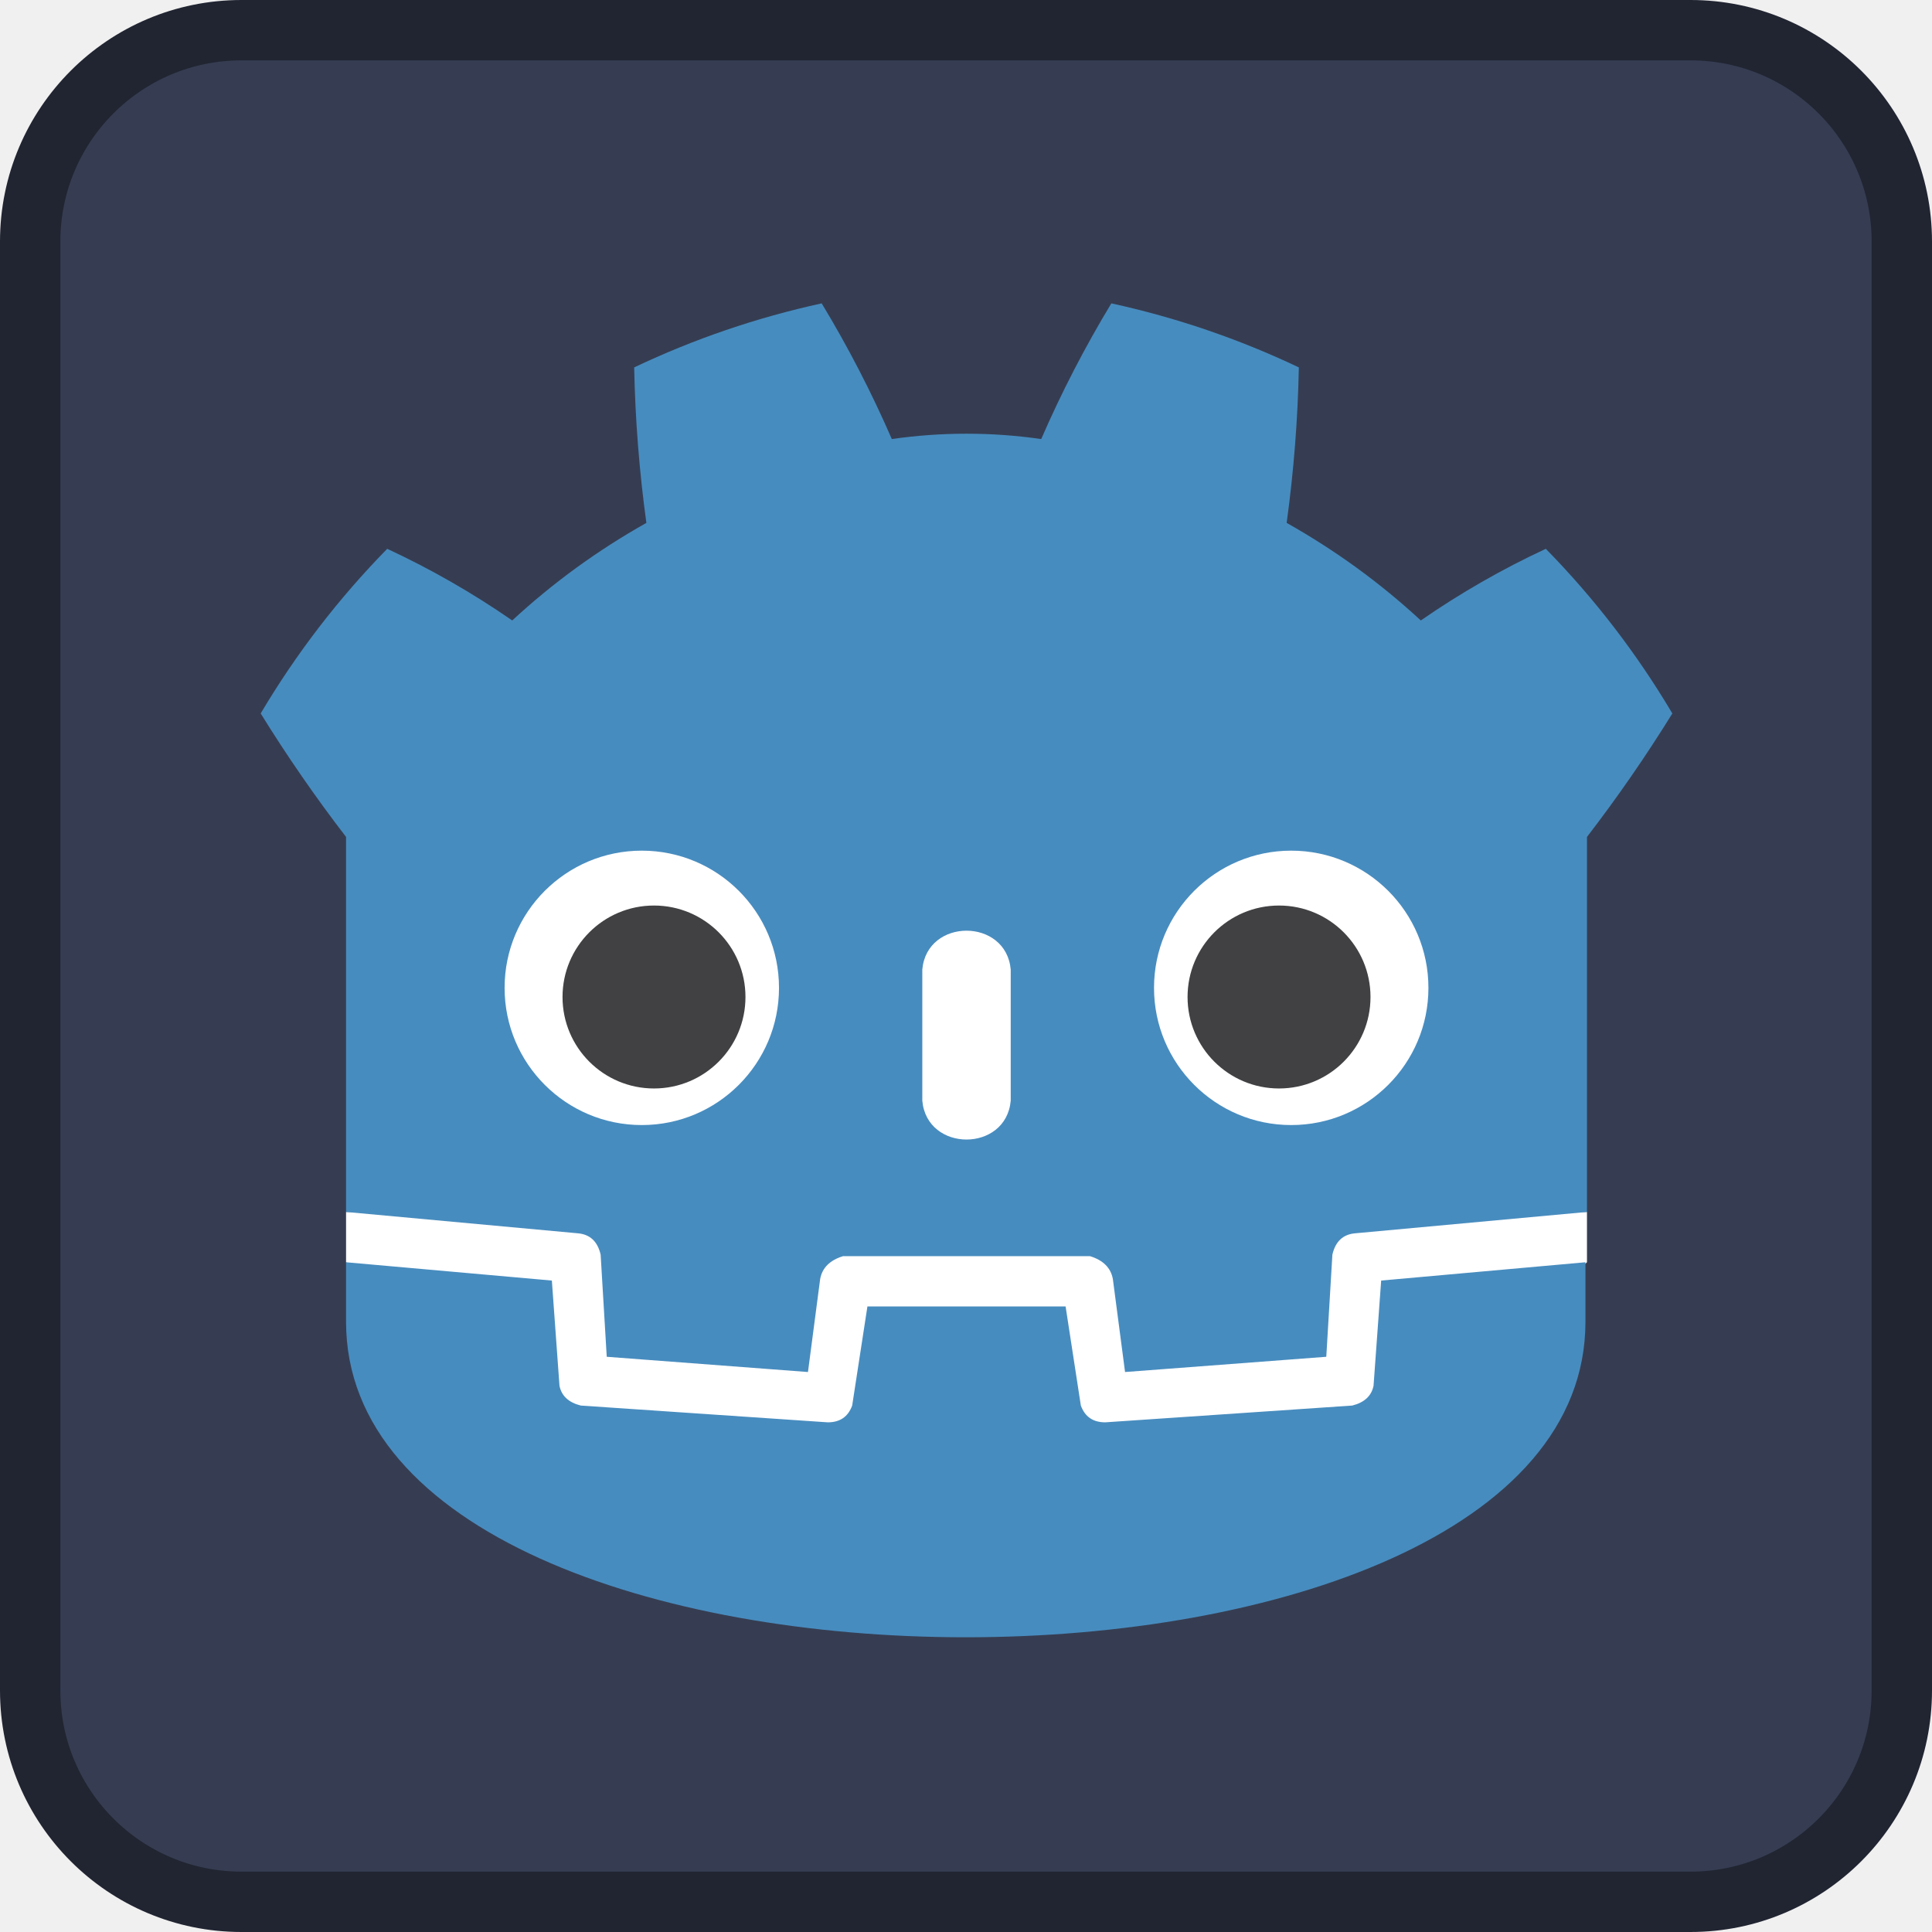
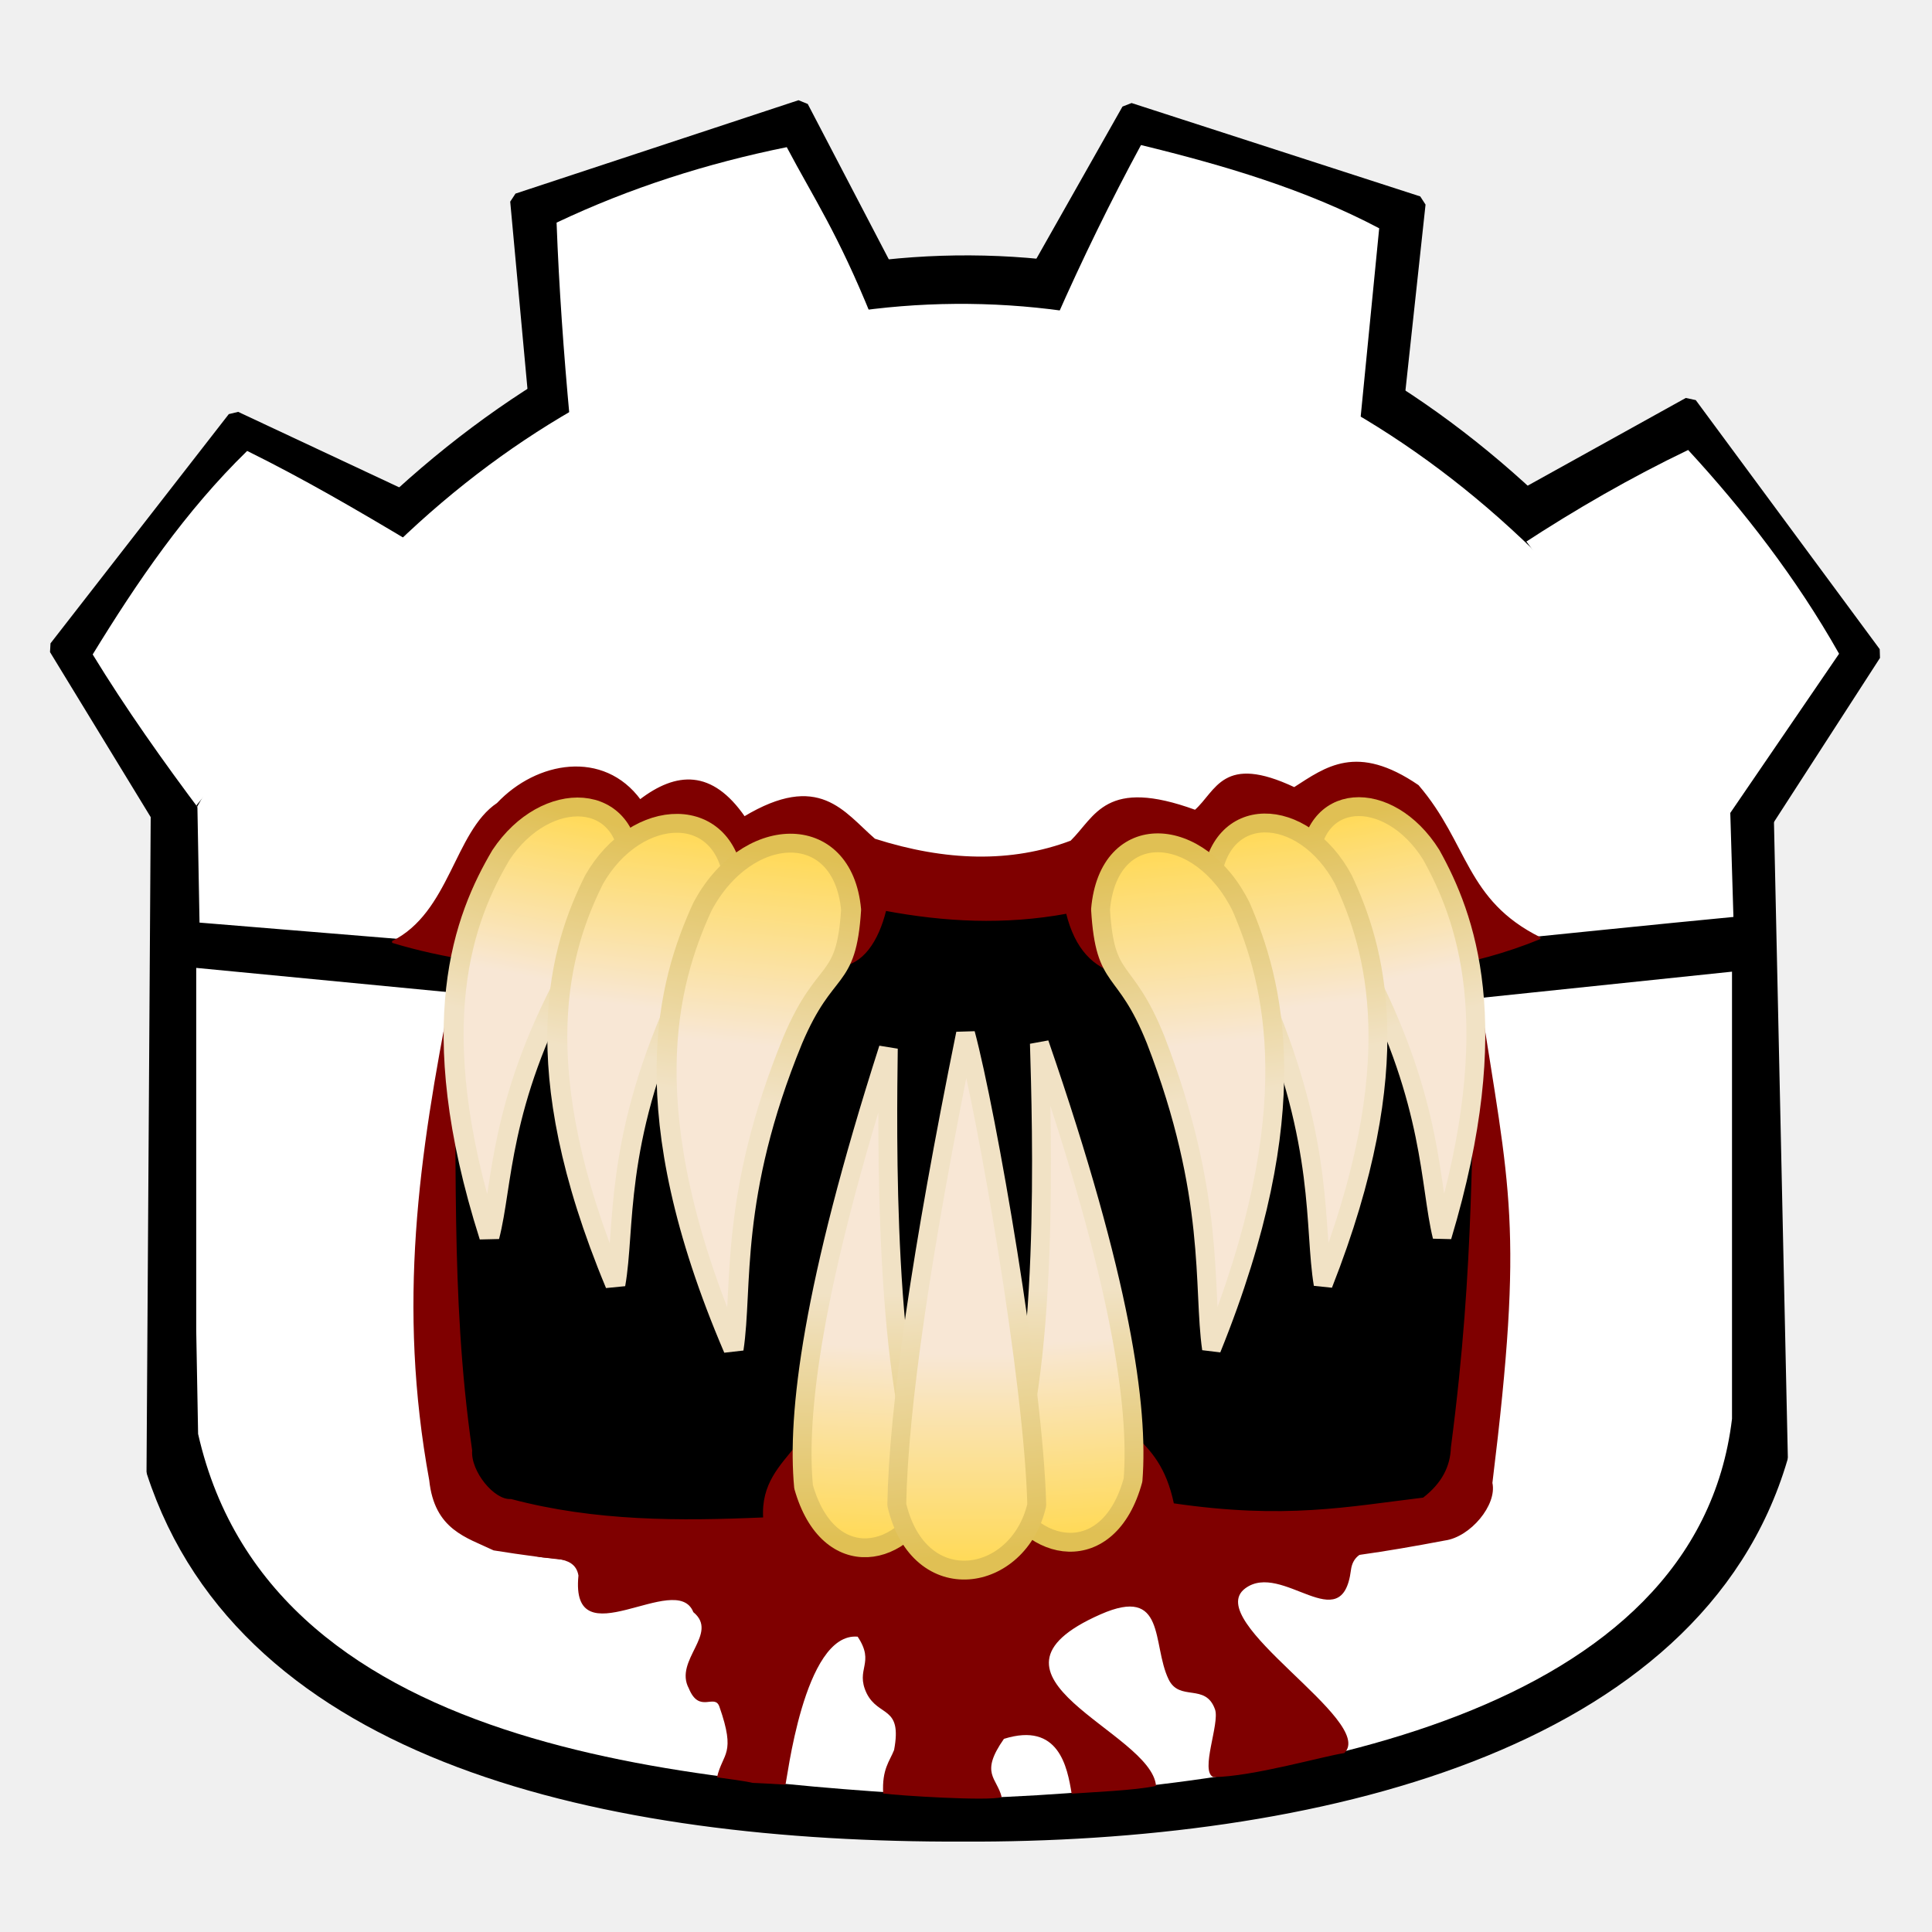
- <svg xmlns="http://www.w3.org/2000/svg" height="128" width="128">
-   <rect x="2" y="2" width="124" height="124" rx="14" fill="#363d52" stroke="#212532" stroke-width="4" />
-   <g transform="scale(.101) translate(122 122)">
-     <g fill="#fff">
-       <path d="M105 673v33q407 354 814 0v-33z" />
-       <path fill="#478cbf" d="m105 673 152 14q12 1 15 14l4 67 132 10 8-61q2-11 15-15h162q13 4 15 15l8 61 132-10 4-67q3-13 15-14l152-14V427q30-39 56-81-35-59-83-108-43 20-82 47-40-37-88-64 7-51 8-102-59-28-123-42-26 43-46 89-49-7-98 0-20-46-46-89-64 14-123 42 1 51 8 102-48 27-88 64-39-27-82-47-48 49-83 108 26 42 56 81zm0 33v39c0 276 813 276 813 0v-39l-134 12-5 69q-2 10-14 13l-162 11q-12 0-16-11l-10-65H447l-10 65q-4 11-16 11l-162-11q-12-3-14-13l-5-69z" />
-       <path d="M483 600c3 34 55 34 58 0v-86c-3-34-55-34-58 0z" />
-       <circle cx="725" cy="526" r="90" />
-       <circle cx="299" cy="526" r="90" />
-     </g>
-     <g fill="#414042">
-       <circle cx="307" cy="532" r="60" />
-       <circle cx="717" cy="532" r="60" />
-     </g>
-   </g>
+ <svg xmlns="http://www.w3.org/2000/svg" xmlns:ns1="http://krita.org/namespaces/svg/krita" width="737.28pt" height="737.28pt" viewBox="0 0 737.28 737.28">
+   <defs>
+     <linearGradient id="gradient0" gradientUnits="objectBoundingBox" x1="0.5" y1="0.032" x2="0.5" y2="0.976" spreadMethod="pad">
+       <stop stop-color="#f8e7d5" offset="0.599" stop-opacity="1" />
+       <stop stop-color="#ffda5a" offset="1" stop-opacity="1" />
+     </linearGradient>
+     <linearGradient id="gradient1" gradientUnits="objectBoundingBox" x1="0.489" y1="0.014" x2="0.501" y2="0.981" spreadMethod="pad">
+       <stop stop-color="#f1e2c5" offset="0.493" stop-opacity="1" />
+       <stop stop-color="#e0c054" offset="1" stop-opacity="1" />
+     </linearGradient>
+     <linearGradient id="gradient2" gradientUnits="objectBoundingBox" x1="0.5" y1="0.032" x2="0.5" y2="0.976" spreadMethod="pad">
+       <stop stop-color="#f8e7d5" offset="0.599" stop-opacity="1" />
+       <stop stop-color="#ffda5a" offset="1" stop-opacity="1" />
+     </linearGradient>
+     <linearGradient id="gradient3" gradientUnits="objectBoundingBox" x1="0.489" y1="0.014" x2="0.501" y2="0.981" spreadMethod="pad">
+       <stop stop-color="#f1e2c5" offset="0.493" stop-opacity="1" />
+       <stop stop-color="#e0c054" offset="1" stop-opacity="1" />
+     </linearGradient>
+     <linearGradient id="gradient4" gradientUnits="objectBoundingBox" x1="0.5" y1="0.032" x2="0.5" y2="0.976" spreadMethod="pad">
+       <stop stop-color="#f8e7d5" offset="0.599" stop-opacity="1" />
+       <stop stop-color="#ffda5a" offset="1" stop-opacity="1" />
+     </linearGradient>
+     <linearGradient id="gradient5" gradientUnits="objectBoundingBox" x1="0.485" y1="0" x2="0.515" y2="0.971" spreadMethod="pad">
+       <stop stop-color="#f1e2c5" offset="0.493" stop-opacity="1" />
+       <stop stop-color="#e0c054" offset="1" stop-opacity="1" />
+     </linearGradient>
+     <linearGradient id="gradient6" gradientUnits="objectBoundingBox" x1="0.5" y1="0.032" x2="0.5" y2="0.976" spreadMethod="pad">
+       <stop stop-color="#f8e7d5" offset="0.599" stop-opacity="1" />
+       <stop stop-color="#ffda5a" offset="1" stop-opacity="1" />
+     </linearGradient>
+     <linearGradient id="gradient7" gradientUnits="objectBoundingBox" x1="0.489" y1="0.014" x2="0.501" y2="0.981" spreadMethod="pad">
+       <stop stop-color="#f1e2c5" offset="0.493" stop-opacity="1" />
+       <stop stop-color="#e0c054" offset="1" stop-opacity="1" />
+     </linearGradient>
+     <linearGradient id="gradient8" gradientUnits="objectBoundingBox" x1="0.5" y1="0.032" x2="0.5" y2="0.976" spreadMethod="pad">
+       <stop stop-color="#f8e7d5" offset="0.599" stop-opacity="1" />
+       <stop stop-color="#ffda5a" offset="1" stop-opacity="1" />
+     </linearGradient>
+     <linearGradient id="gradient9" gradientUnits="objectBoundingBox" x1="0.489" y1="0.014" x2="0.501" y2="0.981" spreadMethod="pad">
+       <stop stop-color="#f1e2c5" offset="0.493" stop-opacity="1" />
+       <stop stop-color="#e0c054" offset="1" stop-opacity="1" />
+     </linearGradient>
+     <linearGradient id="gradient10" gradientUnits="objectBoundingBox" x1="0.5" y1="0.032" x2="0.5" y2="0.976" spreadMethod="pad">
+       <stop stop-color="#f8e7d5" offset="0.599" stop-opacity="1" />
+       <stop stop-color="#ffda5a" offset="1" stop-opacity="1" />
+     </linearGradient>
+     <linearGradient id="gradient11" gradientUnits="objectBoundingBox" x1="0.489" y1="0.014" x2="0.501" y2="0.981" spreadMethod="pad">
+       <stop stop-color="#f1e2c5" offset="0.493" stop-opacity="1" />
+       <stop stop-color="#e0c054" offset="1" stop-opacity="1" />
+     </linearGradient>
+     <linearGradient id="gradient12" gradientUnits="objectBoundingBox" x1="0.5" y1="0.032" x2="0.5" y2="0.976" spreadMethod="pad">
+       <stop stop-color="#f8e7d5" offset="0.599" stop-opacity="1" />
+       <stop stop-color="#ffda5a" offset="1" stop-opacity="1" />
+     </linearGradient>
+     <linearGradient id="gradient13" gradientUnits="objectBoundingBox" x1="0.489" y1="0.014" x2="0.501" y2="0.981" spreadMethod="pad">
+       <stop stop-color="#f1e2c5" offset="0.493" stop-opacity="1" />
+       <stop stop-color="#e0c054" offset="1" stop-opacity="1" />
+     </linearGradient>
+     <linearGradient id="gradient14" gradientUnits="objectBoundingBox" x1="0.5" y1="0.032" x2="0.5" y2="0.976" spreadMethod="pad">
+       <stop stop-color="#f8e7d5" offset="0.599" stop-opacity="1" />
+       <stop stop-color="#ffda5a" offset="1" stop-opacity="1" />
+     </linearGradient>
+     <linearGradient id="gradient15" gradientUnits="objectBoundingBox" x1="0.489" y1="0.014" x2="0.501" y2="0.981" spreadMethod="pad">
+       <stop stop-color="#f1e2c5" offset="0.493" stop-opacity="1" />
+       <stop stop-color="#e0c054" offset="1" stop-opacity="1" />
+     </linearGradient>
+     <linearGradient id="gradient16" gradientUnits="objectBoundingBox" x1="0.5" y1="0.032" x2="0.5" y2="0.976" spreadMethod="pad">
+       <stop stop-color="#f8e7d5" offset="0.599" stop-opacity="1" />
+       <stop stop-color="#ffda5a" offset="1" stop-opacity="1" />
+     </linearGradient>
+     <linearGradient id="gradient17" gradientUnits="objectBoundingBox" x1="0.489" y1="0.014" x2="0.501" y2="0.981" spreadMethod="pad">
+       <stop stop-color="#f1e2c5" offset="0.493" stop-opacity="1" />
+       <stop stop-color="#e0c054" offset="1" stop-opacity="1" />
+     </linearGradient>
+   </defs>
+   <path id="shape0" transform="translate(58.86, 100.4016)" fill="#000000" fill-rule="evenodd" stroke="#000000" stroke-width="5.89" stroke-linecap="square" stroke-linejoin="bevel" d="M0 461.199L1.62 207.399C158.846 -71.142 465.725 -67.474 615.06 208.479L620.46 455.799C588.255 565.731 441.34 600.021 308.34 599.439C172.971 599.795 35.391 569.828 0 461.199Z" />
+   <path id="shape1" transform="translate(21.6, 159.84)" fill="#000000" fill-rule="evenodd" stroke="#000000" stroke-width="5.89" stroke-linecap="square" stroke-linejoin="bevel" d="M38.88 151.2L0 87.48L68.04 0L137.16 32.4Z" />
+   <path id="shape2" transform="translate(197.64, 41.04)" fill="#000000" fill-rule="evenodd" stroke="#000000" stroke-width="5.89" stroke-linecap="square" stroke-linejoin="bevel" d="M7.56 117.72L0 35.64L108 0L146.88 74.52Z" />
+   <path id="shape3" transform="translate(391.5, 42.12)" fill="#000000" fill-rule="evenodd" stroke="#000000" stroke-width="5.89" stroke-linecap="square" stroke-linejoin="bevel" d="M0 69.66L39.42 0L149.58 35.64L140.94 115.56Z" />
+   <path id="shape4" transform="translate(575.64, 154.44)" fill="#000000" fill-rule="evenodd" stroke="#000000" stroke-width="5.89" stroke-linecap="square" stroke-linejoin="bevel" d="M0 38.34L69.12 0L139.32 95.04L93.96 165.24Z" />
+   <path id="shape5" transform="translate(75.32999, 115.9566)" fill="#ffffff" fill-rule="evenodd" stroke="none" stroke-width="0.72" stroke-linecap="square" stroke-linejoin="bevel" d="M0 191.753C139.8 -60.367 436.47 -67.597 584.91 192.203L586.17 233.963C556.558 236.784 517.497 240.847 487.885 243.815C487.077 236.824 483.478 231.018 477.81 231.623C288.992 219.575 290.852 220.096 105.93 232.883C97.115 232.159 97.278 238.004 97.103 244.03C70.878 241.874 27.035 238.279 0.81 236.123" />
+   <path id="shape6" transform="translate(74.87999, 369.36)" fill="#ffffff" fill-rule="evenodd" stroke="none" stroke-width="0.72" stroke-linecap="square" stroke-linejoin="bevel" d="M0 0L97.2 9.36L100.08 196.56C100.436 202.345 104.245 205.7 109.44 208.08L228.6 216.9L358.2 215.82C397.2 213.48 436.2 211.14 475.2 208.8C481.526 206.664 485.431 203.014 486 197.28L489.6 11.52L586.08 1.44L586.08 172.08C572.534 285.062 417.518 312.64 298.08 316.8C198.092 310.589 29.192 303.725 0.72 177.84L0 138.24" />
+   <path id="shape7" transform="translate(35.37, 172.08)" fill="#ffffff" fill-rule="evenodd" stroke="none" stroke-width="0.72" stroke-linecap="square" stroke-linejoin="bevel" d="M42.21 138.87C26.87 118.47 12.468 98.07 0 77.67C17.076 49.778 35.449 22.895 58.95 0C80.723 10.747 101.237 22.753 121.59 34.92L39.51 135.36" />
+   <path id="shape8" transform="translate(212.4, 56.16)" fill="#ffffff" fill-rule="evenodd" stroke="none" stroke-width="0.72" stroke-linecap="square" stroke-linejoin="bevel" d="M5.04 103.68C2.695 78.388 0.907 53.373 0 28.8C28.155 15.449 57.526 6.153 87.84 0C98.225 19.627 107.232 32.712 120.24 64.8L5.04 103.68" />
+   <path id="shape9" transform="translate(403.02, 55.35)" fill="#ffffff" fill-rule="evenodd" stroke="none" stroke-width="0.72" stroke-linecap="square" stroke-linejoin="bevel" d="M0 66.24C9.998 43.568 20.905 21.234 32.4 0C64.126 7.738 95.143 16.894 123.3 31.77L116.1 105.03L1.62 67.05" />
+   <path id="shape10" transform="translate(580.86, 171.72)" fill="#ffffff" fill-rule="evenodd" stroke="none" stroke-width="0.72" stroke-linecap="square" stroke-linejoin="bevel" d="M0 36C20.436 22.633 41.484 10.489 63.36 0C84.484 22.916 104.683 48.917 120.96 77.76L79.38 138.6L1.62 34.92" />
+   <path id="shape11" transform="translate(149.76, 291.053)" fill="#7f0000" fill-rule="evenodd" stroke="#7f0000" stroke-width="0.72" stroke-linecap="square" stroke-linejoin="bevel" d="M170.46 77.407C179.129 76.985 185.19 68.107 188.1 56.167C210.558 60.377 233.505 61.656 257.4 57.247C260.798 71.212 267.873 77.822 277.02 80.287C332.574 79.675 385.318 88.564 437.94 66.967C409.149 52.664 410.393 31.049 391.32 8.827C367.951 -7.128 356.345 1.914 344.16 9.727C316.882 -3.119 314.75 10.976 306.36 18.367C272.196 5.926 268.599 20.655 259.02 30.067C236.213 38.681 211.086 38.011 183.96 29.347C171.951 18.942 162.827 3.729 134.28 20.887C121.816 2.814 108.401 3.751 94.5 14.407C80.468 -4.684 55.147 -0.274 40.14 15.667C23.963 26.462 22.189 57.432 0 68.407C37.535 79.921 94.355 82.921 170.46 77.407Z" />
+   <path id="shape12" transform="translate(158.1324, 378.54)" fill="#7f0000" fill-rule="evenodd" stroke="#7f0000" stroke-width="0.72" stroke-linecap="square" stroke-linejoin="bevel" d="M14.398 0C1.996 62.835 -6.197 119.47 6.028 186.3C7.995 205.04 20.07 207.837 30.328 212.76C74.089 219.806 100.027 219.071 136.708 217.62C152.926 232.851 168.369 235.686 183.148 227.88C200.945 243.122 218.451 242.872 237.688 227.88C249.819 230.358 260.766 234.19 286.828 214.38C320.054 219.673 345.638 218.03 393.208 208.98C402.732 207.693 412.855 195.62 411.028 187.38C423.128 88.882 417.682 76.119 406.168 1.62C403.009 57.892 405.449 101.013 395.908 173.88C395.675 181.034 392.534 187.605 385.108 193.32C356.174 196.79 332.372 201.747 289.528 195.48C286.54 181.223 280.747 175.383 274.948 169.56L145.888 173.34C139.863 181.012 132.605 187.698 133.468 200.88C101.248 202.278 69.028 202.408 36.808 193.86C30.261 194.372 21.059 183.058 21.688 174.96C12.971 114.3 16.526 60.66 14.398 0Z" />
+   <path id="shape01" transform="translate(203.1746, 587.1135)" fill="#7f0000" fill-rule="evenodd" stroke-opacity="0" stroke="#000000" stroke-width="0" stroke-linecap="square" stroke-linejoin="bevel" d="M0 6.142C3.953 8.754 16.141 5.282 17.571 14.147C14.308 46.717 54.929 11.729 61.411 28.103C71.397 36.272 53.877 46.44 59.692 57.204C63.706 67.033 69.539 58.993 71.352 64.162C77.799 82.537 72.629 81.701 70.446 91.136C94.866 94.428 73.192 92.49 96.541 93.935C97.059 93.692 103.407 35.644 124.121 37.465C130.938 47.73 123.079 49.65 127.534 59.04C132.124 68.303 141.218 63.652 138.024 80.71C136.364 84.99 133.343 87.978 133.863 97.312C139.528 98.111 173.976 100.285 179.094 98.714C177.246 91.186 170.628 89.745 179.943 76.459C200.865 69.907 204.128 87.144 205.779 97.376C212.747 96.826 230.19 96.154 237.983 94.408C236.265 73.633 162.97 52.646 216.827 28.937C241.96 17.873 236.325 40.314 242.763 53.714C246.951 62.429 256.894 54.972 260.502 65.247C262.373 70.573 254.658 88.85 259.858 91.044C274.586 90.955 301.86 83.053 309.847 81.883C322.216 69.706 255.174 31.578 272.02 19.037C286.121 8.539 308.989 38.627 312.36 12.077C313.641 1.99 325.51 5.232 333.299 0" />
+   <path id="shape02" transform="matrix(0.9987458 0.05006893 -0.05006893 0.9987458 313.6866 398.8801)" fill="url(#gradient0)" fill-rule="evenodd" stroke="url(#gradient1)" stroke-width="7.2" stroke-linecap="square" stroke-linejoin="bevel" ns1:marker-fill-method="auto" d="M25.344 0C26.482 30.08 29.801 129.736 50.122 168.739C41.899 194.132 12.669 201.822 1.409 168.627C-2.54 141.269 0.722 92.561 25.344 0Z" />
+   <path id="shape011" transform="matrix(-0.9977335 0.06728999 0.06728999 0.9977335 422.4636 396.4705)" fill="url(#gradient2)" fill-rule="evenodd" stroke="url(#gradient3)" stroke-width="7.2" stroke-linecap="square" stroke-linejoin="bevel" ns1:marker-fill-method="auto" d="M25.872 0C27.034 30.08 30.421 129.736 51.166 168.739C42.772 194.132 12.933 201.822 1.438 168.627C-2.592 141.269 0.738 92.561 25.872 0Z" />
+   <path id="shape13" transform="translate(342.2214, 394.4522)" fill="url(#gradient4)" fill-rule="evenodd" stroke="url(#gradient5)" stroke-width="7.2" stroke-linecap="square" stroke-linejoin="bevel" ns1:marker-fill-method="auto" d="M26.247 0C34.345 30.325 52.266 132.932 53.419 179.885C46.562 209.656 8.568 216.234 0 179.766C0.677 142.86 9.426 82.938 26.247 0Z" />
+   <path id="shape021" transform="matrix(-0.9801956 0.198032 -0.198032 -0.9801956 580.8338 465.6789)" fill="url(#gradient6)" fill-rule="evenodd" stroke="url(#gradient7)" stroke-width="7.2" stroke-linecap="square" stroke-linejoin="bevel" ns1:marker-fill-method="auto" d="M31.118 0C31.977 20.408 24.419 49.776 39.125 102.971C46.779 129.424 53.999 122.324 52.931 147.488C47.238 176.947 17.169 172.251 6.365 143.642C-1.83 117.921 -8.943 74.946 31.118 0Z" />
+   <path id="shape03" transform="matrix(-0.9923003 0.1238553 -0.1238553 -0.9923003 538.3314 485.9288)" fill="url(#gradient8)" fill-rule="evenodd" stroke="url(#gradient9)" stroke-width="7.2" stroke-linecap="square" stroke-linejoin="bevel" ns1:marker-fill-method="auto" d="M33.652 0C34.581 21.641 26.407 52.785 42.311 109.195C50.588 137.248 58.396 129.718 57.242 156.403C51.084 187.643 18.567 182.663 6.883 152.325C-1.979 125.049 -9.671 79.476 33.652 0Z" />
+   <path id="shape04" transform="matrix(-0.9947884 0.1019614 -0.1019614 -0.9947884 497.8847 511.0978)" fill="url(#gradient10)" fill-rule="evenodd" stroke="url(#gradient11)" stroke-width="7.2" stroke-linecap="square" stroke-linejoin="bevel" ns1:marker-fill-method="auto" d="M35.727 0C36.714 23.68 28.035 57.756 44.919 119.48C53.707 150.176 61.997 141.936 60.771 171.135C54.234 205.318 19.712 199.868 7.307 166.673C-2.101 136.828 -10.268 86.962 35.727 0Z" />
+   <path id="shape05" transform="matrix(1.038097 0.198032 0.2097301 -0.9801956 154.44 465.8051)" fill="url(#gradient12)" fill-rule="evenodd" stroke="url(#gradient13)" stroke-width="7.2" stroke-linecap="square" stroke-linejoin="bevel" ns1:marker-fill-method="auto" d="M31.118 0C31.977 20.408 24.419 49.776 39.125 102.971C46.779 129.424 53.999 122.324 52.931 147.488C47.238 176.947 17.169 172.251 6.365 143.642C-1.83 117.921 -8.943 74.946 31.118 0Z" />
+   <path id="shape0111" transform="matrix(1.050917 0.1238553 0.1311716 -0.9923003 199.453 486.0549)" fill="url(#gradient14)" fill-rule="evenodd" stroke="url(#gradient15)" stroke-width="7.2" stroke-linecap="square" stroke-linejoin="bevel" ns1:marker-fill-method="auto" d="M33.652 0C34.581 21.641 26.407 52.785 42.311 109.195C50.588 137.248 58.396 129.718 57.242 156.403C51.084 187.643 18.567 182.663 6.883 152.325C-1.979 125.049 -9.671 79.476 33.652 0Z" />
+   <path id="shape0211" transform="matrix(1.053552 0.1019614 0.1079844 -0.9947884 242.2891 511.224)" fill="url(#gradient16)" fill-rule="evenodd" stroke="url(#gradient17)" stroke-width="7.2" stroke-linecap="square" stroke-linejoin="bevel" ns1:marker-fill-method="auto" d="M35.727 0C36.714 23.68 28.035 57.756 44.919 119.48C53.707 150.176 61.997 141.936 60.771 171.135C54.234 205.318 19.712 199.868 7.307 166.673C-2.101 136.828 -10.268 86.962 35.727 0Z" />
</svg>
